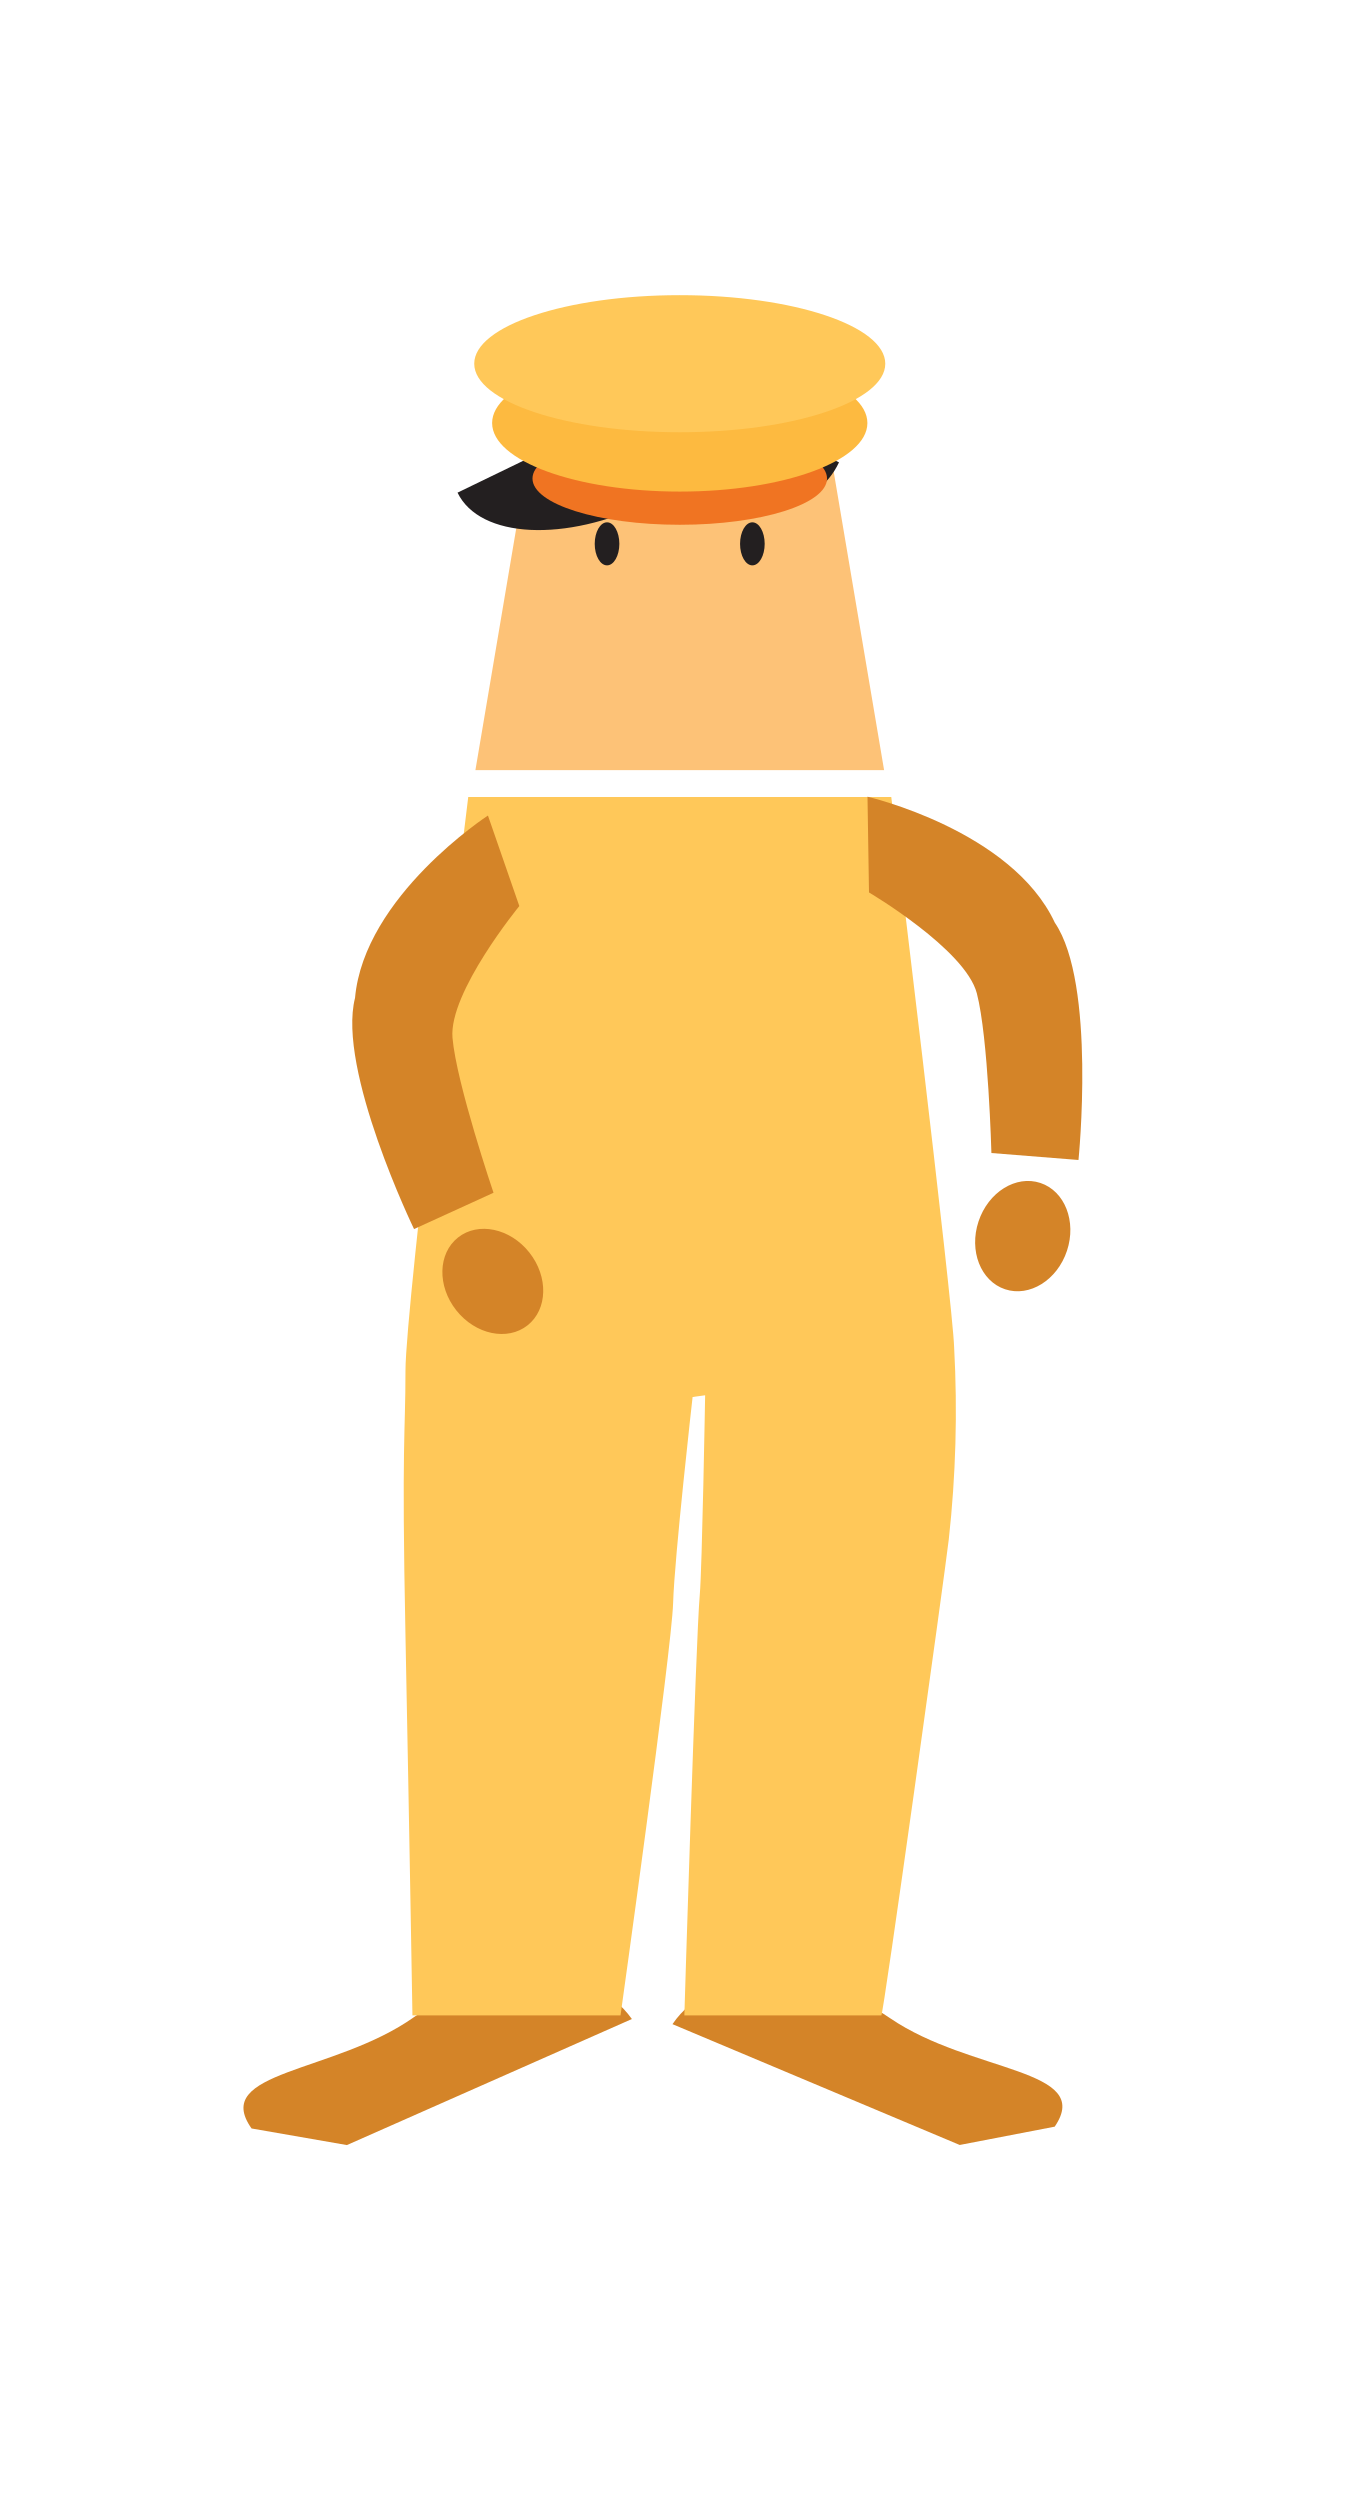
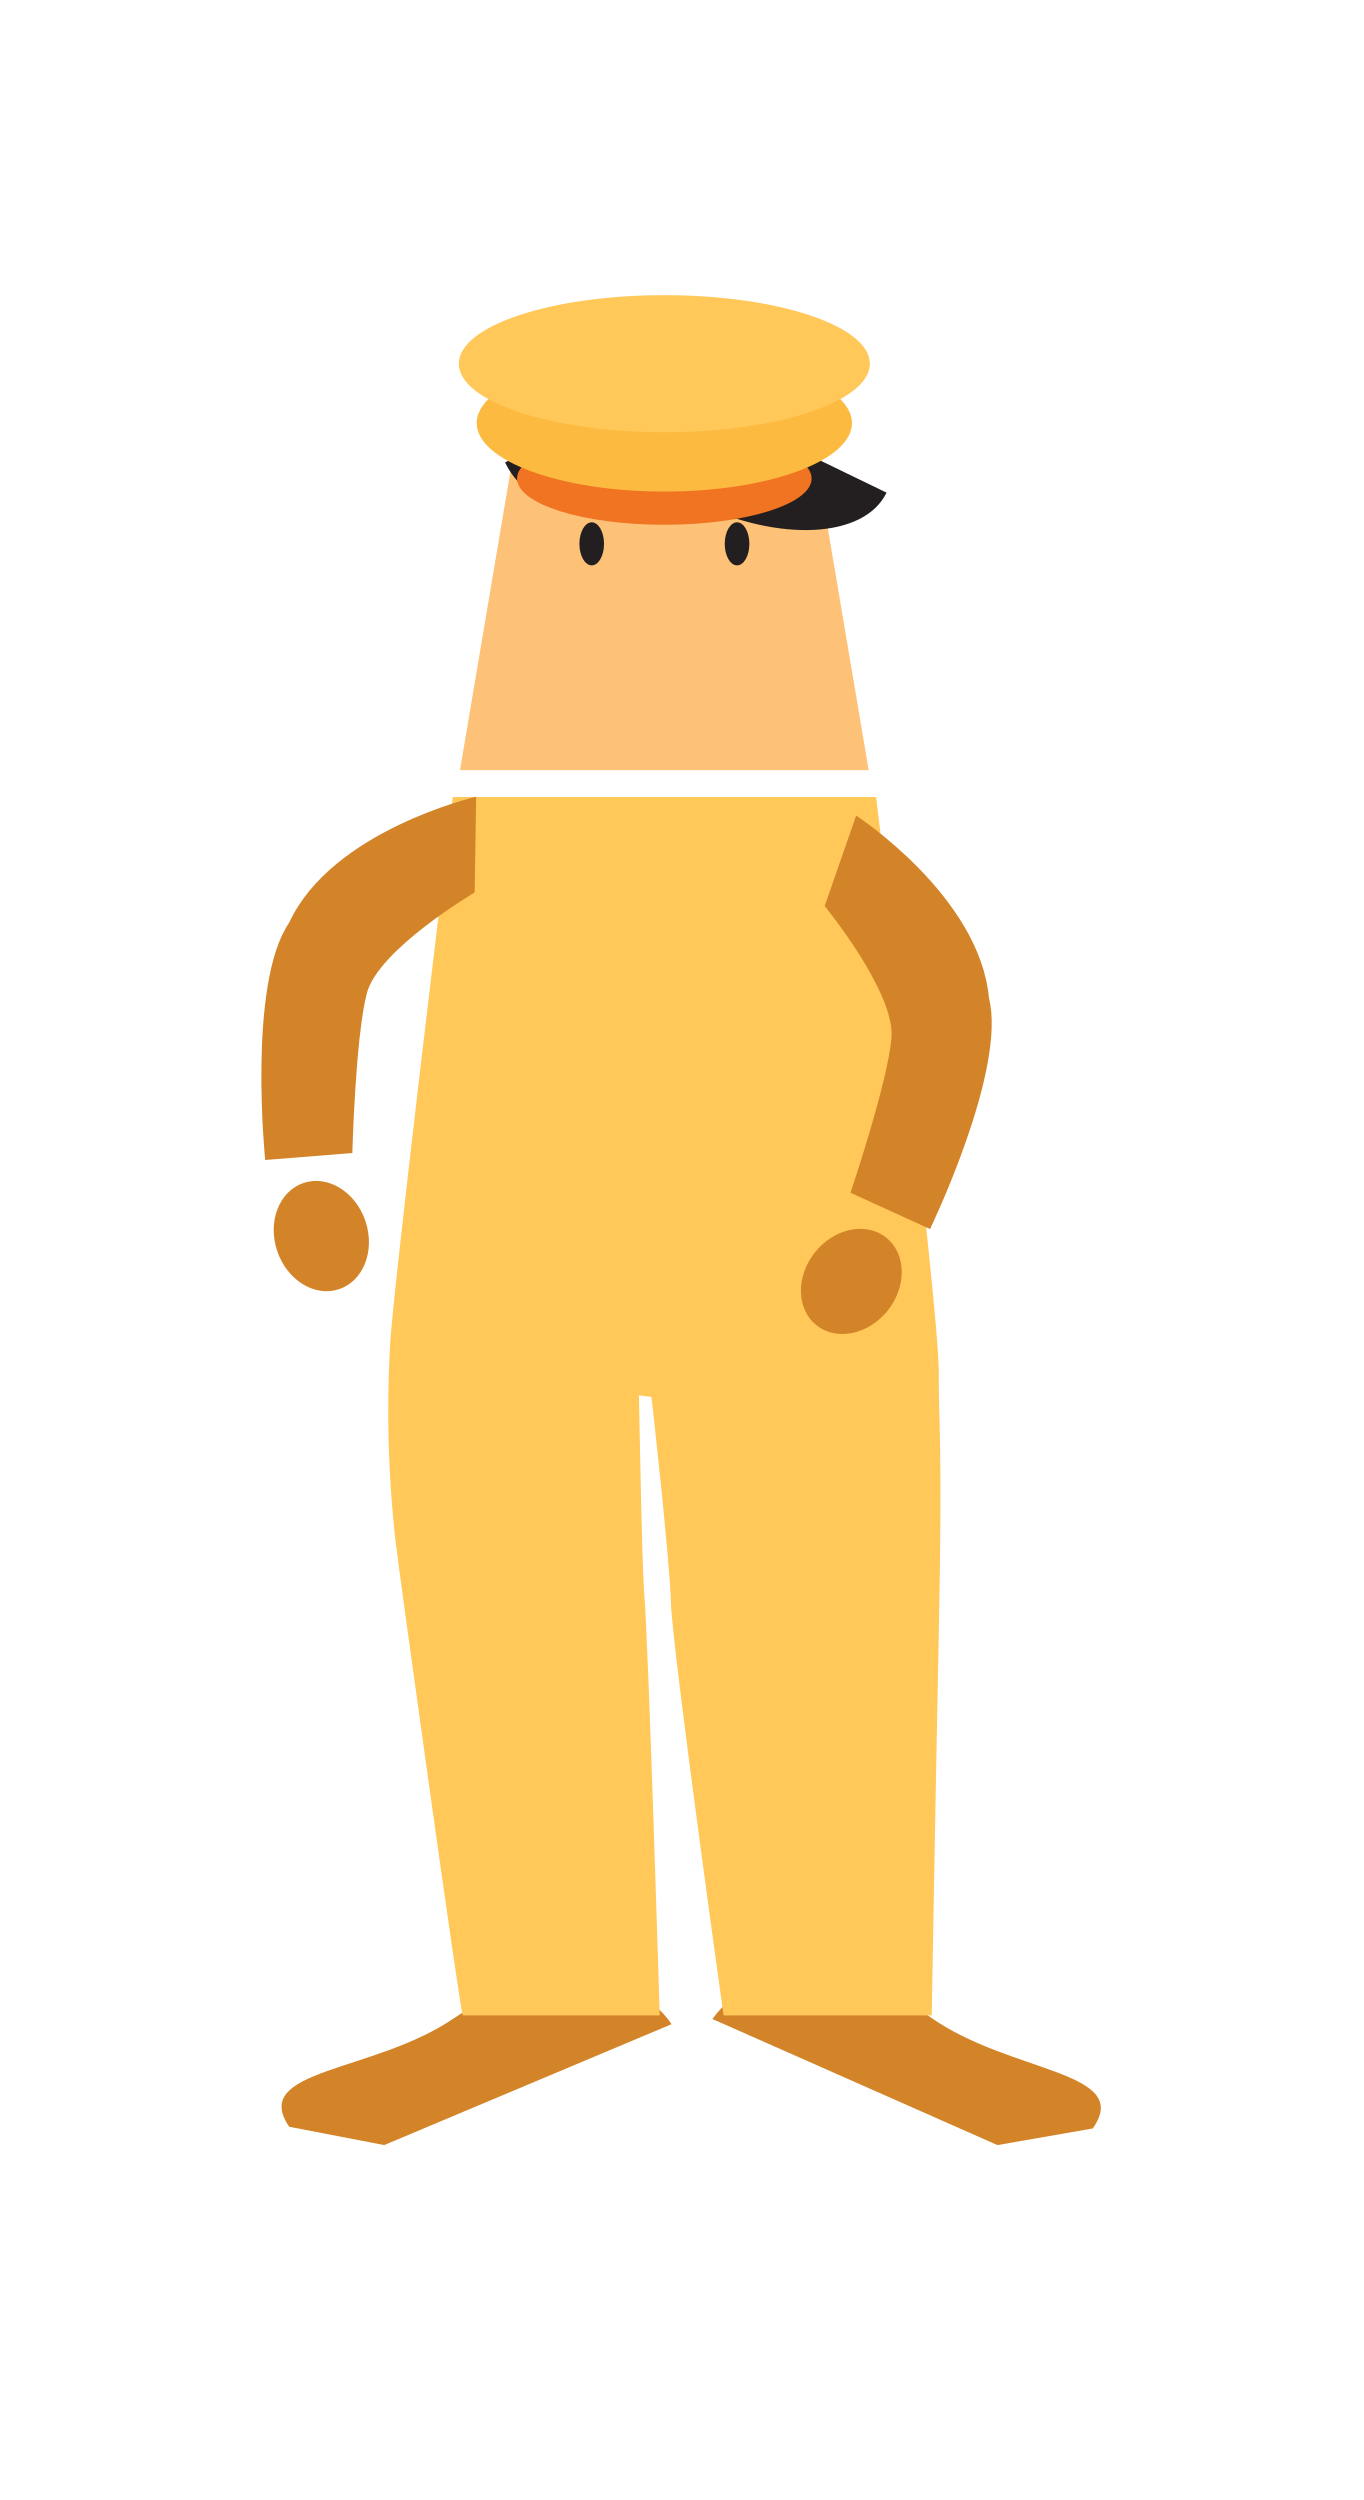
<svg xmlns="http://www.w3.org/2000/svg" viewBox="0 0 127.33 233.43">
  <defs>
    <style>.cls-1{fill:#d48428;}.cls-2{fill:#fdc277;}.cls-3{fill:#231f20;}.cls-4{fill:#f07422;}.cls-5{fill:#fdba40;}.cls-6{fill:#ffc859;}</style>
  </defs>
  <g id="Layer_2" data-name="Layer 2">
-     <path class="cls-1" d="M59,188.52c-3.81-5.37-12.92-5.45-20.34-.18s-19,5-15.17,10.4l8.9,1.55Z" />
-     <path class="cls-1" d="M62.79,189c3.71-5.43,12.81-5.68,20.33-.55s19.07,4.68,15.36,10.12l-8.87,1.71Z" />
-     <polygon class="cls-2" points="82.55 71.91 44.39 71.91 49.66 40.7 77.28 40.7 82.55 71.91" />
-     <ellipse class="cls-3" cx="56.68" cy="50.78" rx="1.15" ry="2.01" />
-     <ellipse class="cls-3" cx="70.25" cy="50.78" rx="1.15" ry="2.01" />
-     <path class="cls-3" d="M70.94,32.32C73,36.59,68.38,43.12,60.59,46.9S44.8,50.29,42.72,46" />
-     <path class="cls-3" d="M78.34,43.17c-2,4.29-7.94,5.75-13.22,3.27s-7.92-8-5.89-12.27" />
-     <ellipse class="cls-4" cx="63.47" cy="44.68" rx="13.75" ry="4.32" />
-     <ellipse class="cls-5" cx="63.47" cy="39.5" rx="17.52" ry="6.4" />
-     <ellipse class="cls-6" cx="63.47" cy="33.96" rx="19.19" ry="6.4" />
-     <path class="cls-6" d="M64.67,130.44s-1.7,15-1.82,19.25-4.91,38.49-4.91,38.49H38.51s-.28-16.84-.65-35.45c-.37-18.29,0-18.69,0-24.75s5.86-53.56,5.86-53.56h39.5s5.77,47.44,5.87,51.4a109.07,109.07,0,0,1-.5,17.91c-.38,3.26-6.16,44.85-6.3,44.45H63.9s1.06-35,1.44-39.28c.22-2.5.5-18.62.5-18.62Z" />
-     <path class="cls-1" d="M45.56,76.15l2.93,8.45s-6.6,8.06-6.24,12.3,3.83,14.47,3.83,14.47l-7.42,3.39s-7.21-14.9-5.51-21.58C34,83.67,45.56,76.15,45.56,76.15Z" />
-     <ellipse class="cls-1" cx="46.01" cy="119.65" rx="4.35" ry="5.23" transform="translate(-64.33 54.4) rotate(-38.37)" />
-     <path class="cls-1" d="M81,74.39l.14,8.94s9,5.31,10.07,9.42,1.36,14.91,1.36,14.91l8.13.65s1.67-16.47-2.21-22.16C94.46,77.51,81,74.39,81,74.39Z" />
-     <ellipse class="cls-1" cx="95.5" cy="115.41" rx="5.23" ry="4.35" transform="translate(-44.13 169.68) rotate(-71.63)" />
+     <path class="cls-1" d="M66.52,188.52c3.81-5.37,12.92-5.45,20.34-.18s19,5,15.17,10.4l-8.9,1.55Z" />
+     <path class="cls-1" d="M62.71,189c-3.71-5.43-12.81-5.68-20.33-.55S23.31,193.14,27,198.58l8.87,1.71Z" />
+     <polygon class="cls-2" points="42.95 71.91 81.11 71.91 75.84 40.7 48.22 40.7 42.95 71.91" />
+     <ellipse class="cls-3" cx="68.82" cy="50.78" rx="1.15" ry="2.01" />
+     <ellipse class="cls-3" cx="55.25" cy="50.78" rx="1.15" ry="2.01" />
+     <path class="cls-3" d="M54.56,32.32c-2.07,4.27,2.56,10.8,10.36,14.58S80.7,50.29,82.78,46" />
+     <path class="cls-3" d="M47.16,43.17c2,4.29,7.94,5.75,13.22,3.27s7.92-8,5.9-12.27" />
+     <ellipse class="cls-4" cx="62.03" cy="44.68" rx="13.75" ry="4.32" />
+     <ellipse class="cls-5" cx="62.03" cy="39.5" rx="17.52" ry="6.4" />
+     <ellipse class="cls-6" cx="62.03" cy="33.96" rx="19.19" ry="6.4" />
+     <path class="cls-6" d="M60.83,130.44s1.7,15,1.82,19.25,4.91,38.49,4.91,38.49H87s.28-16.84.65-35.45c.37-18.29,0-18.69,0-24.75s-5.85-53.56-5.85-53.56H42.28s-5.77,47.44-5.87,51.4a109.07,109.07,0,0,0,.5,17.91c.38,3.26,6.16,44.85,6.3,44.45H61.6s-1.06-35-1.44-39.28c-.22-2.5-.5-18.62-.5-18.62Z" />
+     <path class="cls-1" d="M79.94,76.15,77,84.6s6.6,8.06,6.24,12.3-3.83,14.47-3.83,14.47l7.43,3.39s7.2-14.9,5.5-21.58C91.47,83.67,79.94,76.15,79.94,76.15Z" />
+     <ellipse class="cls-1" cx="79.49" cy="119.65" rx="5.23" ry="4.35" transform="translate(-63.66 107.7) rotate(-51.63)" />
+     <path class="cls-1" d="M44.46,74.39l-.14,8.94s-9,5.31-10.07,9.42-1.35,14.91-1.35,14.91l-8.14.65S23.09,91.84,27,86.15C31,77.51,44.46,74.39,44.46,74.39Z" />
+     <ellipse class="cls-1" cx="30" cy="115.41" rx="4.35" ry="5.23" transform="translate(-34.84 15.34) rotate(-18.37)" />
  </g>
</svg>
